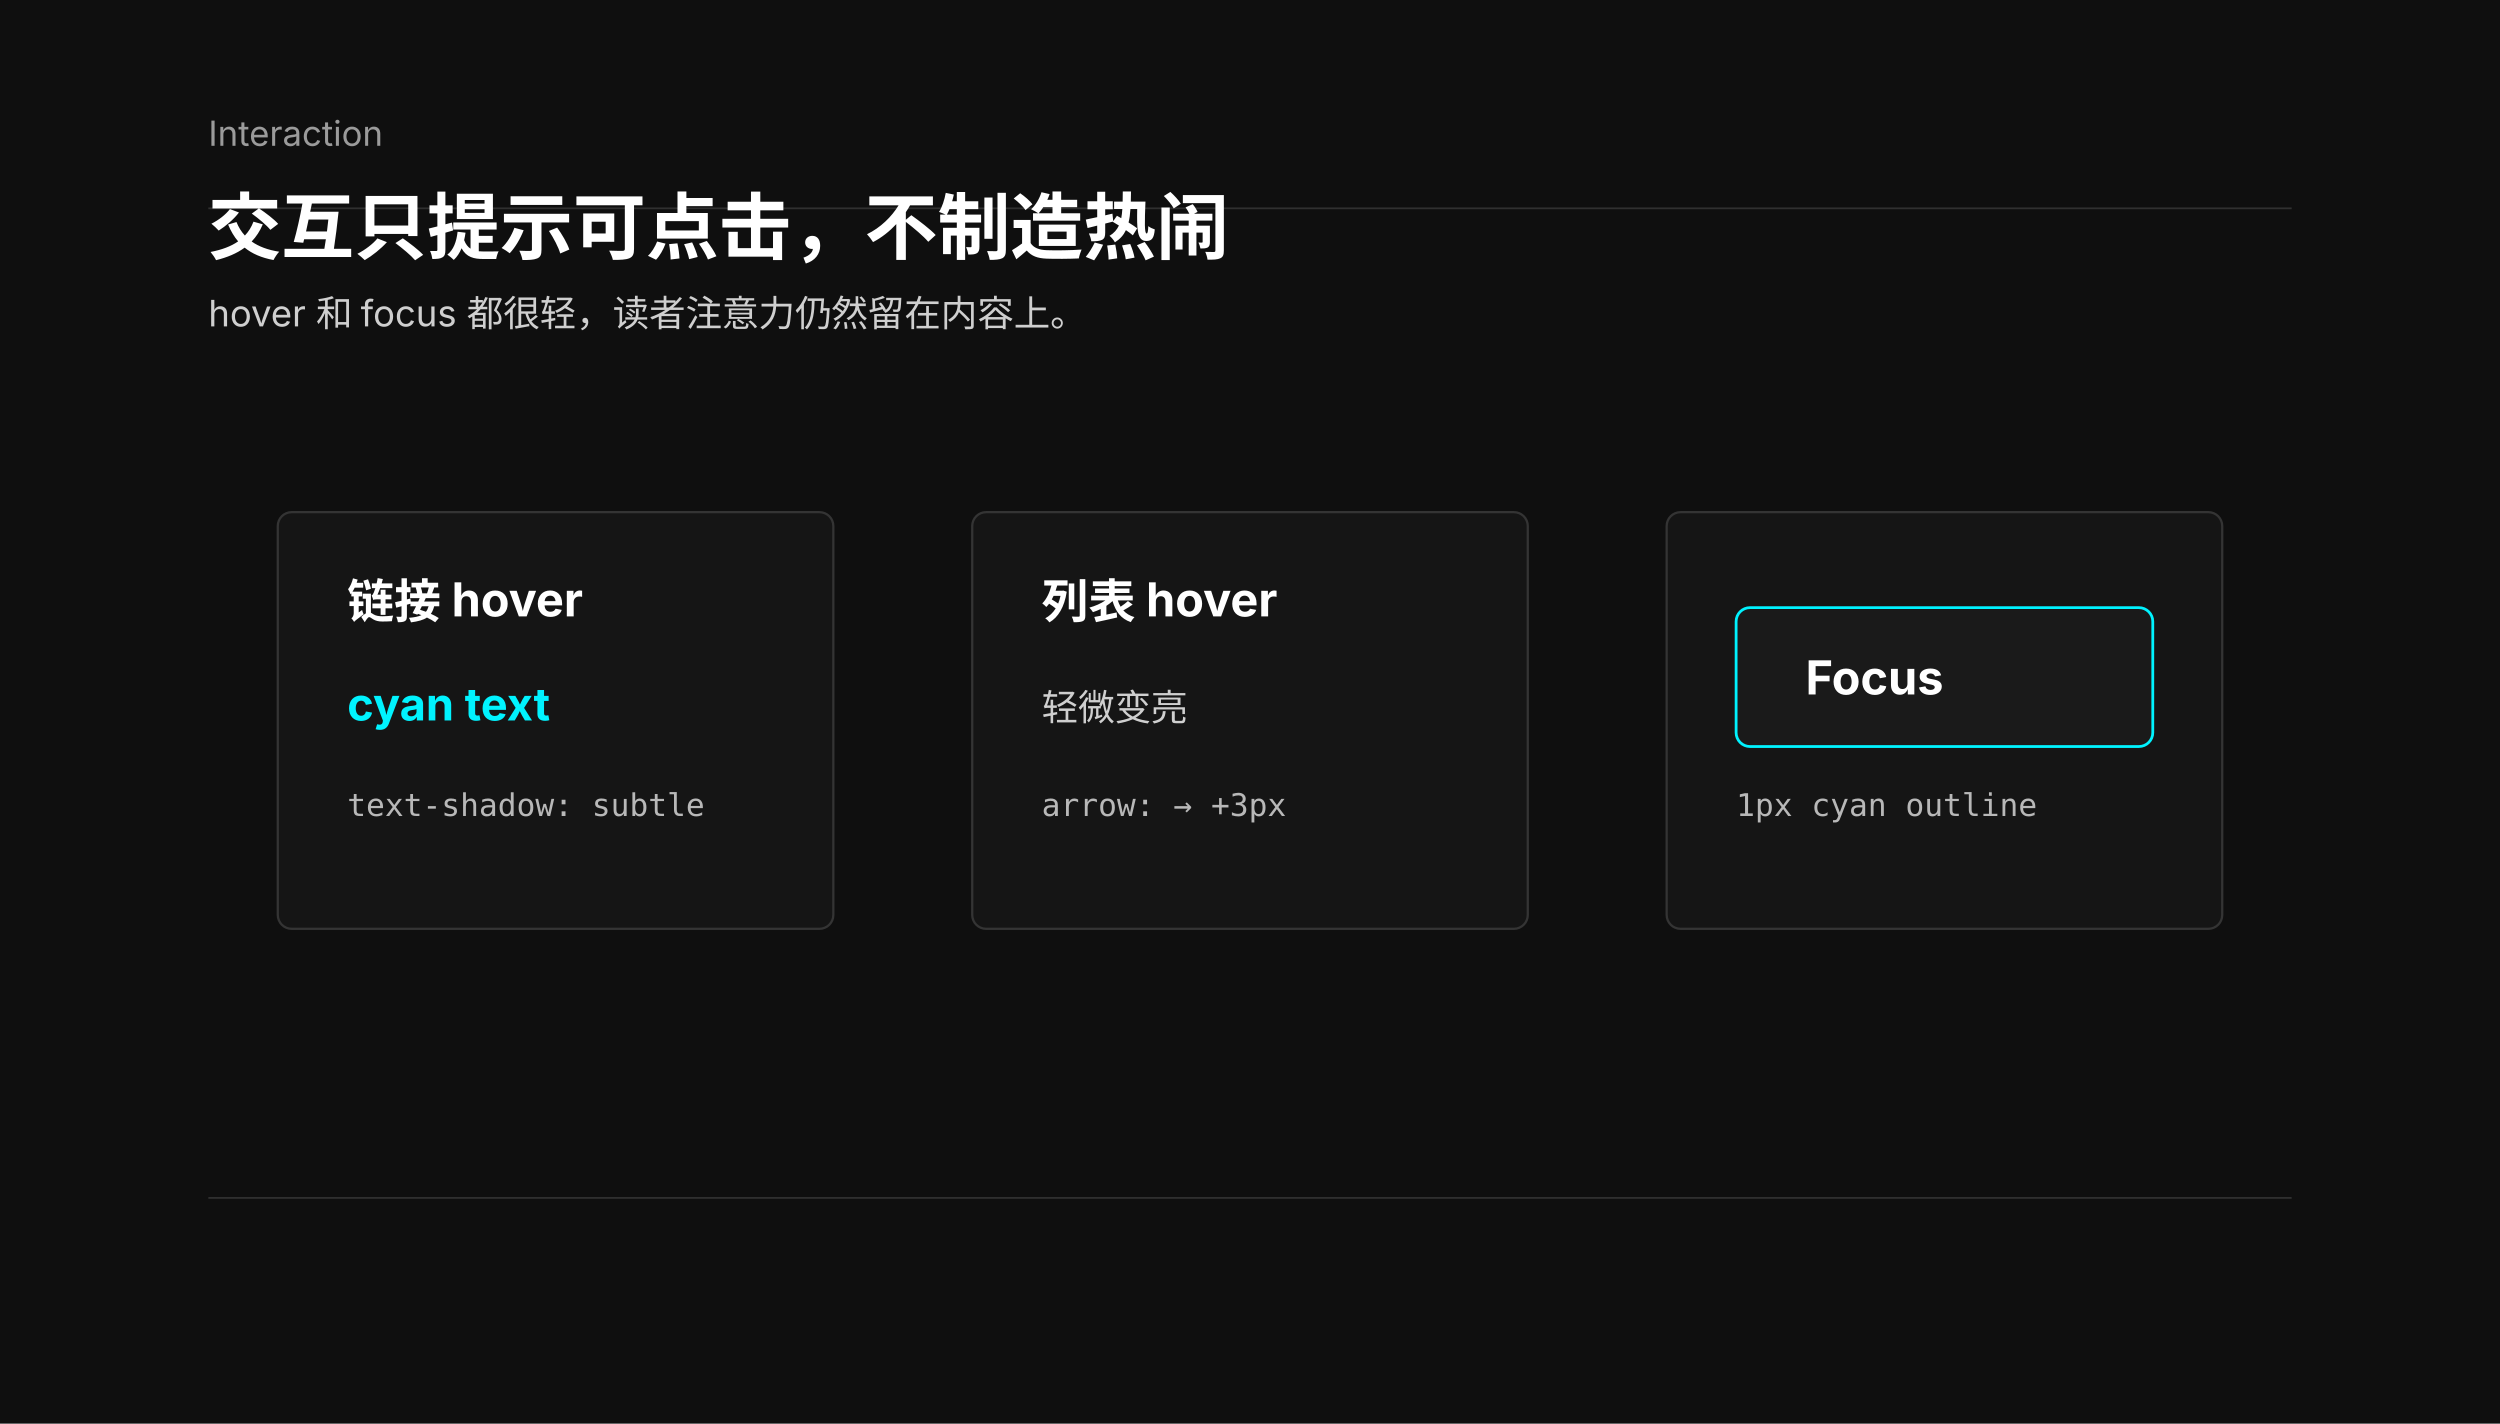
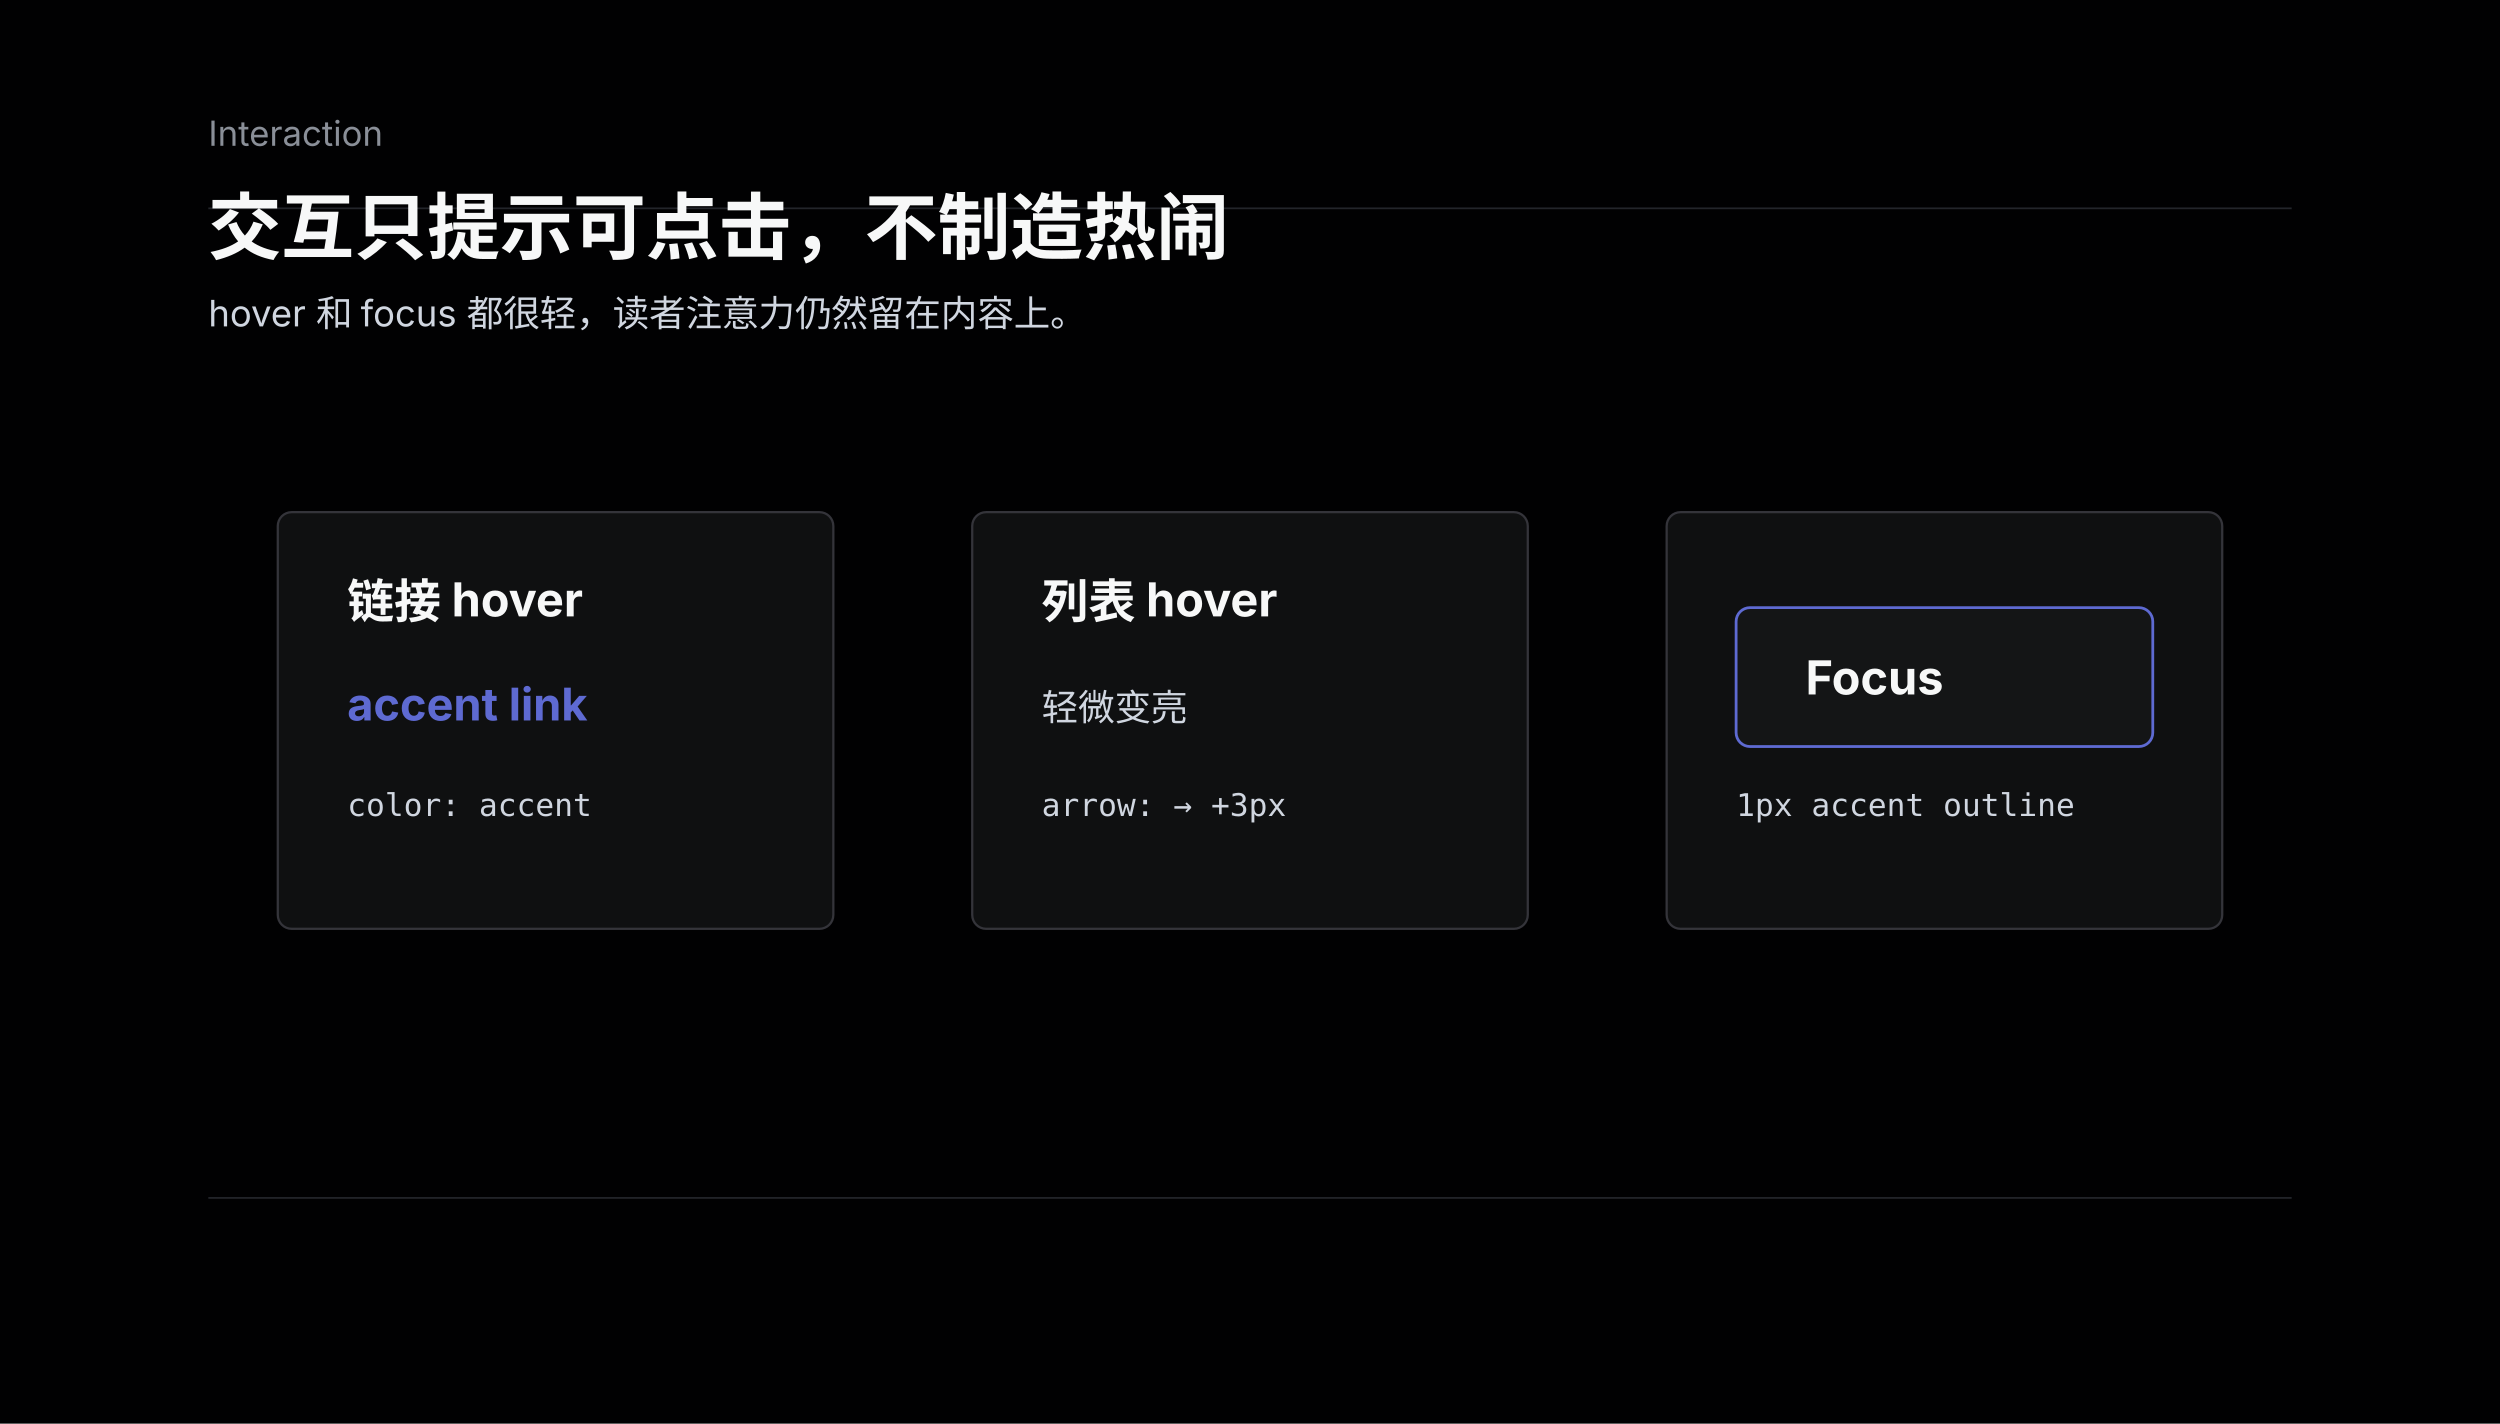
<svg xmlns="http://www.w3.org/2000/svg" width="1440" height="820" viewBox="0 0 1440 820" role="img" aria-labelledby="title desc">
  <defs>
    <style>
-     .bg{fill:#0f0f0f}.panel{fill:#151515;stroke:#343434;stroke-width:1.3}.box{fill:#1a1a1a;stroke:#3a3a3a;stroke-width:1.2}.focus{fill:#1a1a1a;stroke:#00f3ff;stroke-width:1.6}.line{stroke:#303030;stroke-width:1}.title{fill:#fff;font:650 42px "Instrument Sans","Inter","PingFang SC",sans-serif}.h{fill:#fff;font:650 27px "Instrument Sans","Inter","PingFang SC",sans-serif}.body{fill:#cfcfcf;font:400 21px "Instrument Sans","Inter","PingFang SC",sans-serif}.muted{fill:#9b9b9b;font:400 20px "Instrument Sans","Inter","PingFang SC",sans-serif}.mono{fill:#b8b8b8;font:500 18px "JetBrains Mono","SFMono-Regular",monospace}.cyan{fill:#00f3ff}
+     .bg{fill:#010102}.panel{fill:#0f1011;stroke:#34343a;stroke-width:1.3}.box{fill:#141516;stroke:#34343a;stroke-width:1.2}.focus{fill:#141516;stroke:#5e6ad2;stroke-width:1.6}.line{stroke:#23252a;stroke-width:1}.title{fill:#f7f8f8;font:650 42px "Inter","SF Pro Display","PingFang SC",sans-serif}.h{fill:#f7f8f8;font:650 27px "Inter","SF Pro Display","PingFang SC",sans-serif}.body{fill:#d0d6e0;font:400 21px "Inter","SF Pro Display","PingFang SC",sans-serif}.muted{fill:#8a8f98;font:400 20px "Inter","SF Pro Display","PingFang SC",sans-serif}.mono{fill:#d0d6e0;font:500 18px "JetBrains Mono","SFMono-Regular",monospace}.lavender-blue{fill:#5e6ad2}
  </style>
  </defs>
  <rect class="bg" width="1440" height="820" />
  <path class="line" d="M120 120h1200M120 690h1200" />
  <text class="muted" x="120" y="84">Interaction</text>
  <text class="title" x="120" y="146">交互只提示可点击，不制造热闹</text>
  <text class="body" x="120" y="188">hover 和 focus 都很轻，读者注意力仍然留在内容上。</text>
  <rect class="panel" x="160" y="295" width="320" height="240" rx="8" />
  <text class="h" x="200" y="356">链接 hover</text>
-   <text class="cyan" x="200" y="415" style="font:650 26px Instrument Sans,Inter,sans-serif">cyan text</text>
-   <text class="mono" x="200" y="470">text-shadow: subtle</text>
+   <text class="lavender-blue" x="200" y="415" style="font:650 26px Inter,sans-serif">accent link</text>
+   <text class="mono" x="200" y="470">color: accent</text>
  <rect class="panel" x="560" y="295" width="320" height="240" rx="8" />
  <text class="h" x="600" y="356">列表 hover</text>
  <text class="body" x="600" y="415">轻微变亮</text>
  <text class="mono" x="600" y="470">arrow: →  +3px</text>
  <rect class="panel" x="960" y="295" width="320" height="240" rx="8" />
  <rect class="focus" x="1000" y="350" width="240" height="80" rx="8" />
  <text class="h" x="1040" y="400">Focus</text>
-   <text class="mono" x="1000" y="470">1px cyan outline</text>
+   <text class="mono" x="1000" y="470">1px accent outline</text>
</svg>
